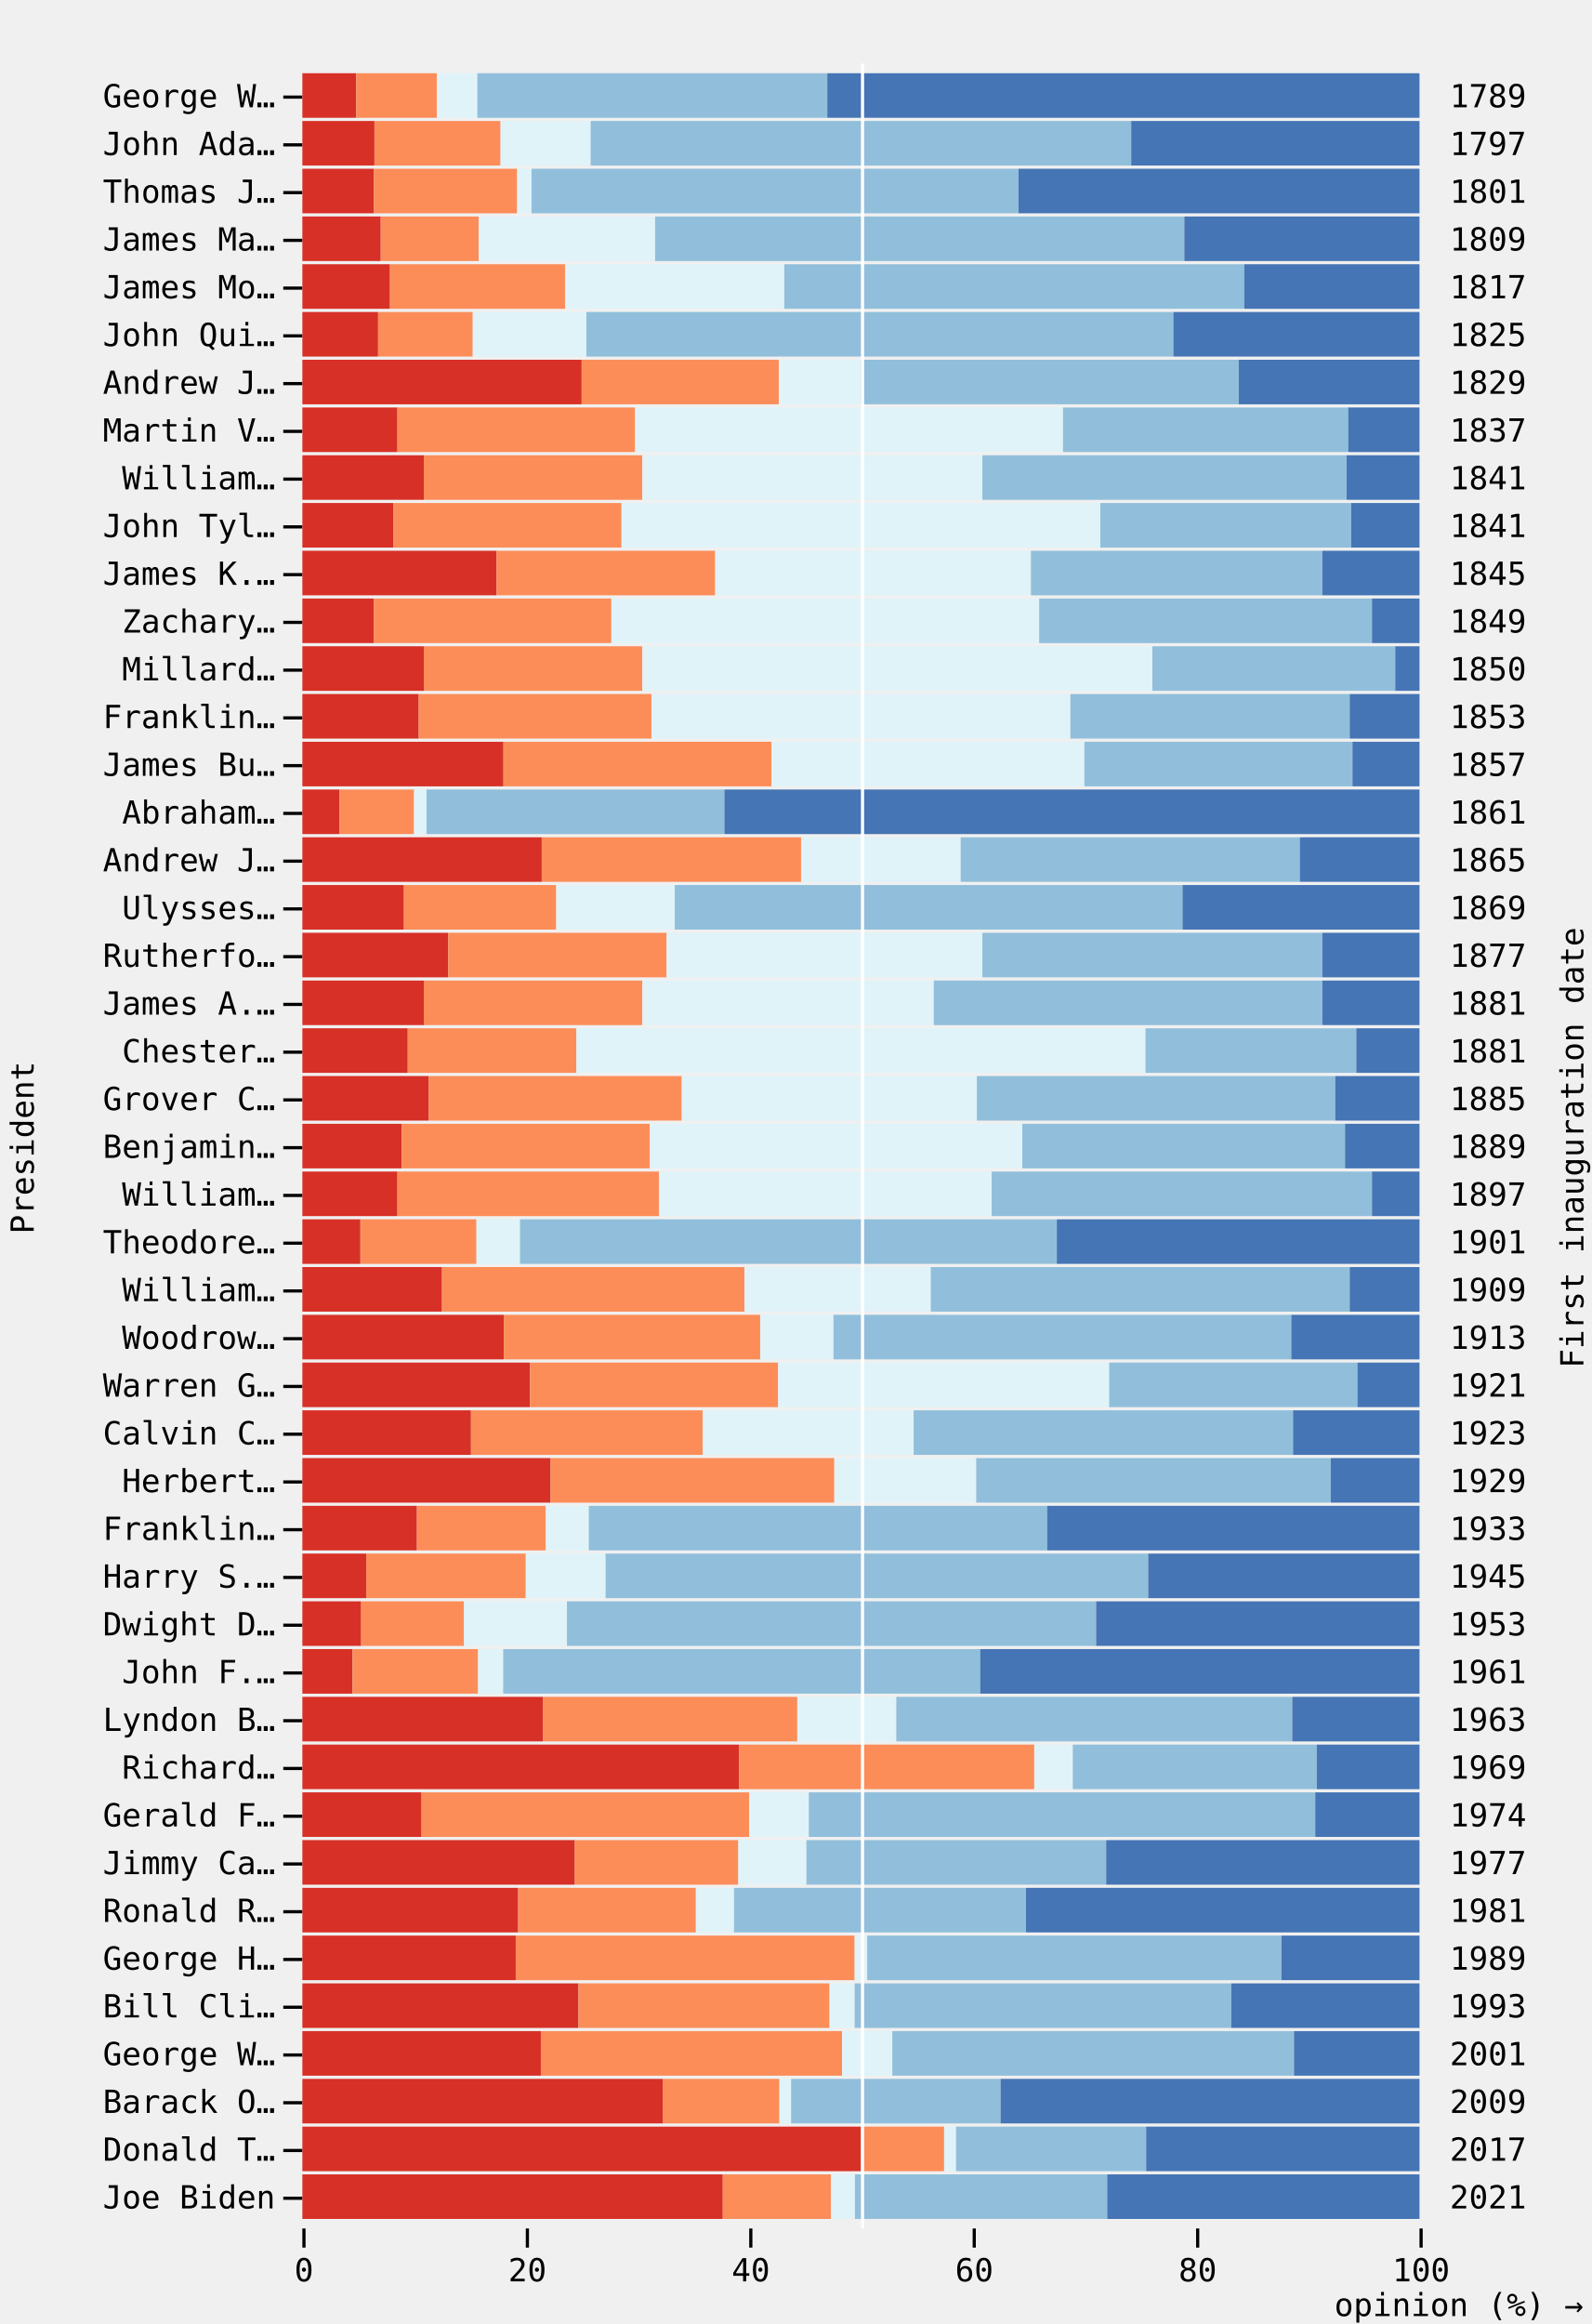
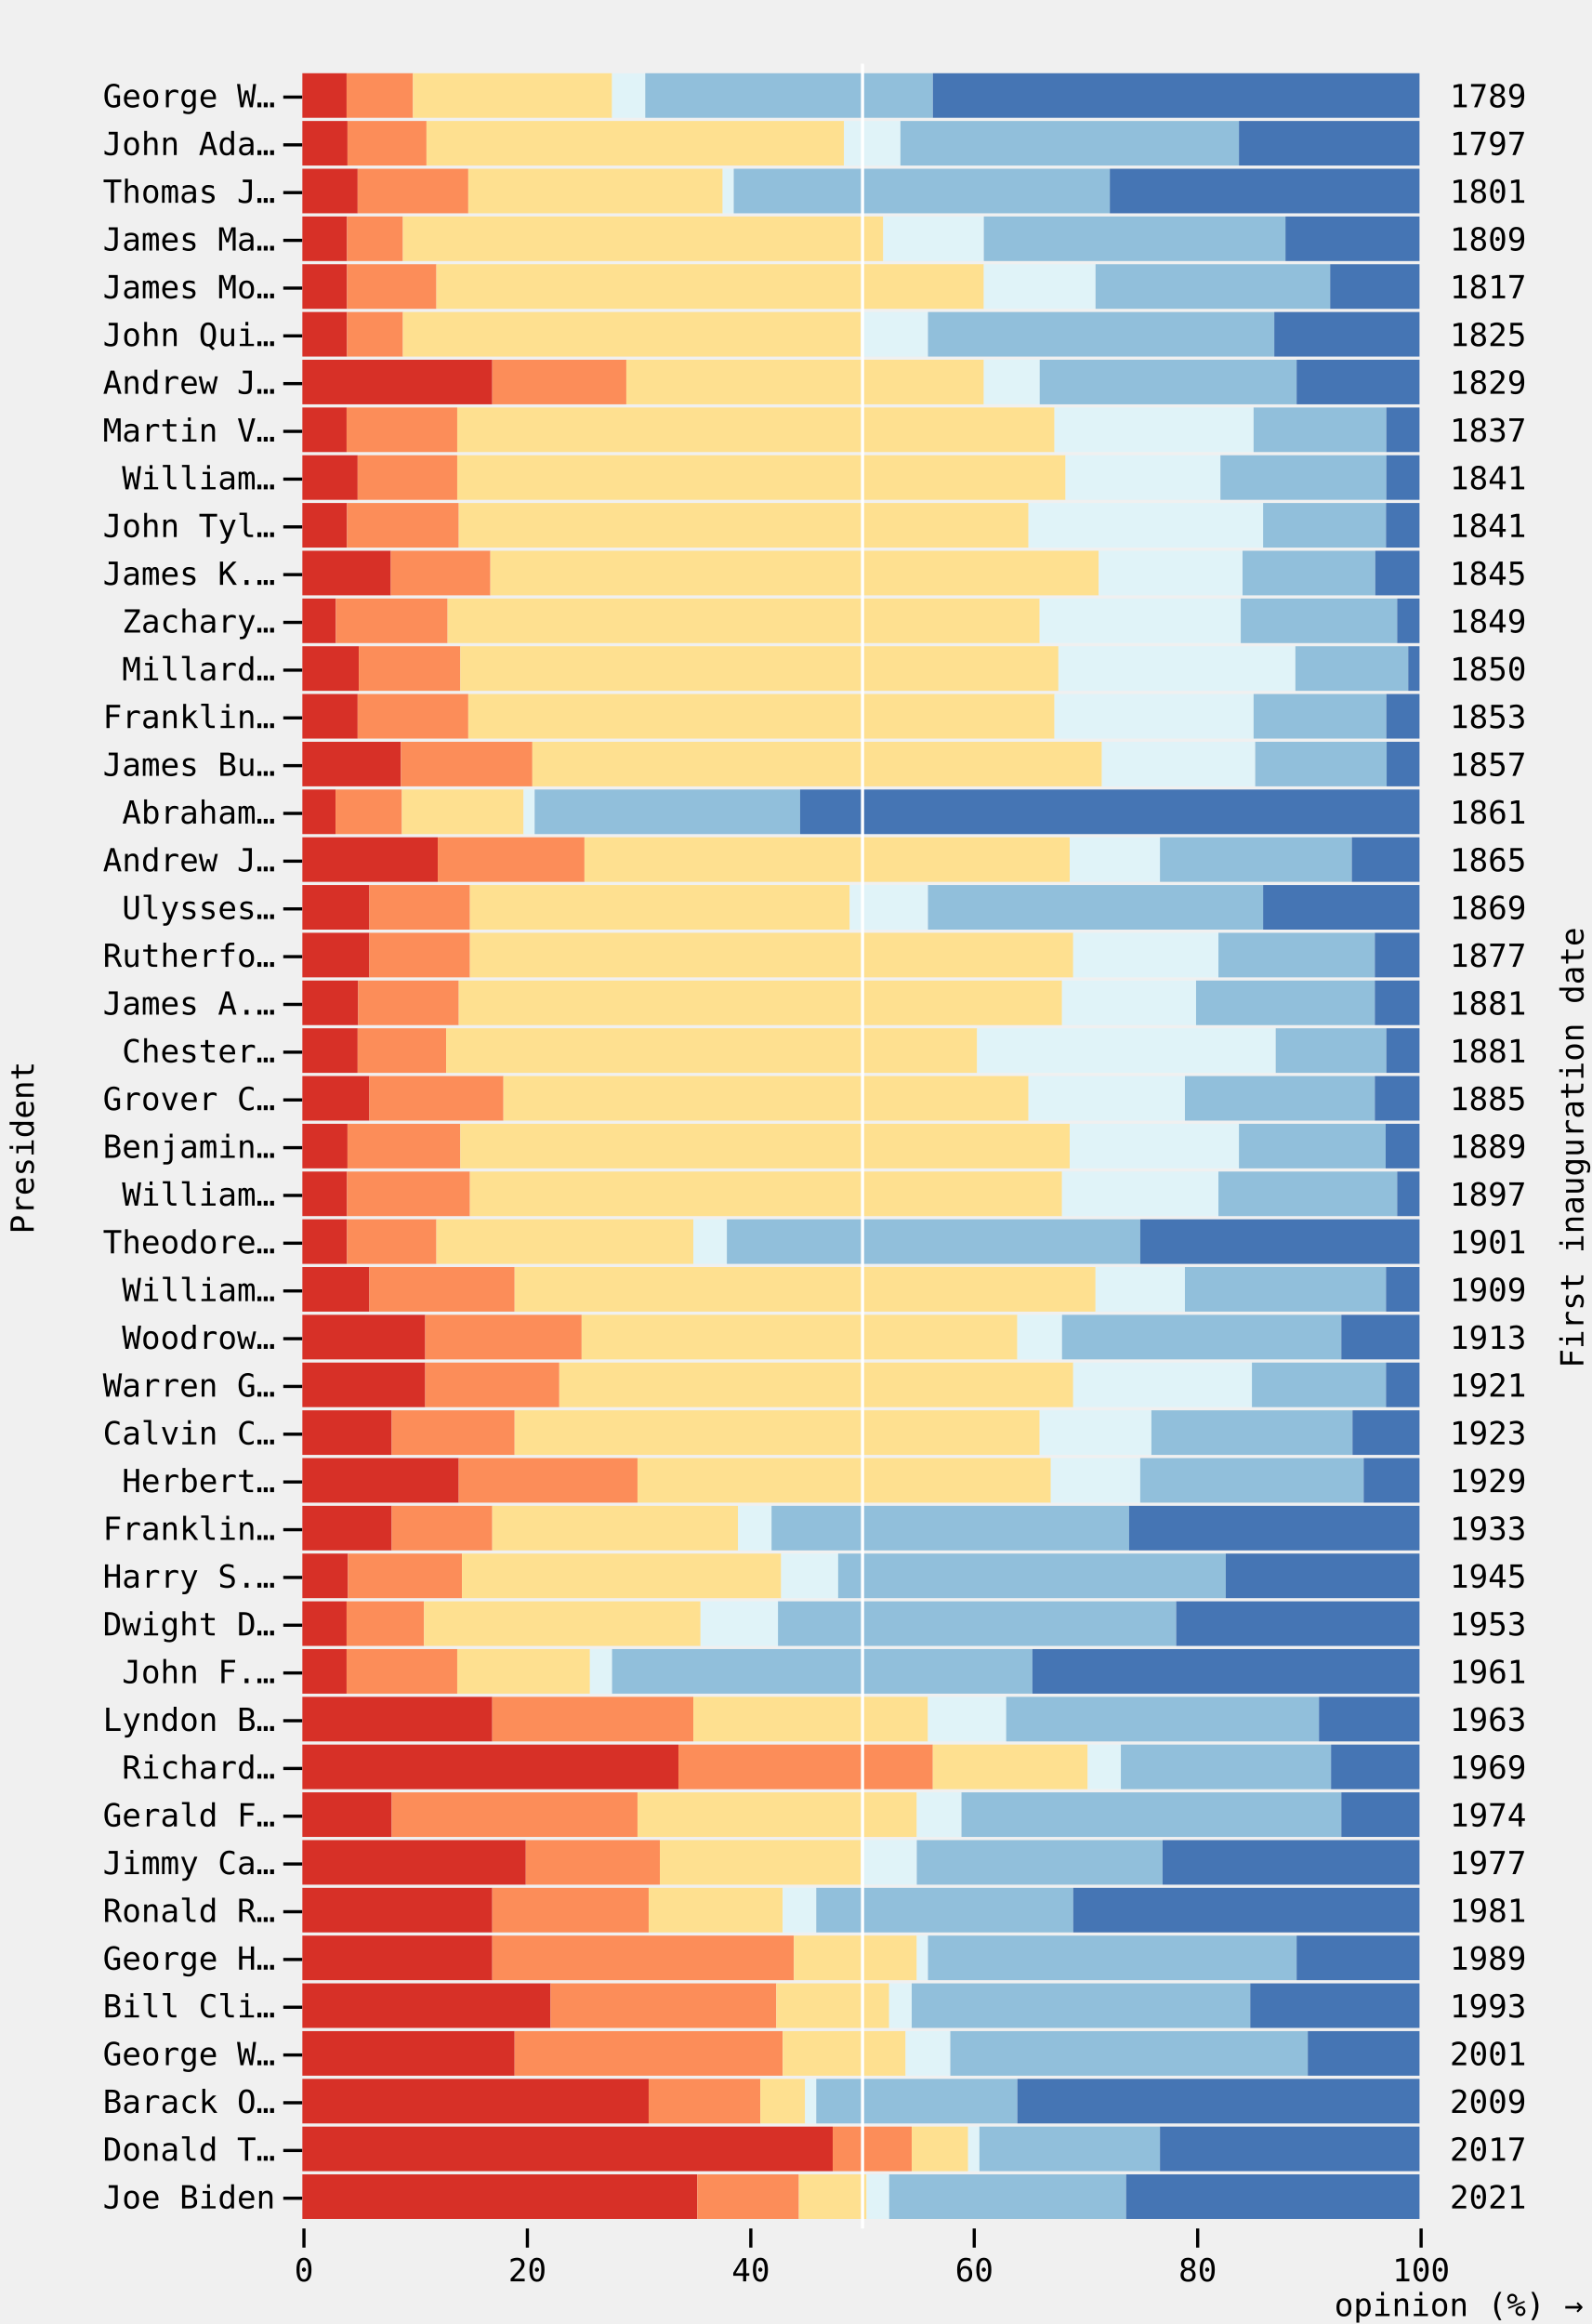
<svg xmlns="http://www.w3.org/2000/svg" class="plot" fill="currentColor" font-family="system-ui, sans-serif" font-size="10" text-anchor="middle" width="500" height="730" viewBox="0 0 500 730">
  <style>
    :where(.plot) {
      --plot-background: white;
      display: block;
      height: auto;
      height: intrinsic;
      max-width: 100%;
    }

    :where(.plot text),
    :where(.plot tspan) {
      white-space: pre;
    }
  </style>
  <g aria-label="x-axis tick" aria-hidden="true" fill="none" stroke="currentColor" transform="translate(0.5,0)">
    <path transform="translate(95,700)" d="M0,0L0,6" />
    <path transform="translate(165.2,700)" d="M0,0L0,6" />
    <path transform="translate(235.4,700)" d="M0,0L0,6" />
    <path transform="translate(305.6,700)" d="M0,0L0,6" />
    <path transform="translate(375.8,700)" d="M0,0L0,6" />
    <path transform="translate(446,700)" d="M0,0L0,6" />
  </g>
  <g aria-label="x-axis tick label" font-family="ui-monospace, monospace" font-variant="tabular-nums" transform="translate(0.5,9.5)">
    <text transform="translate(95,700)" y="0.71em">0</text>
    <text transform="translate(165.2,700)" y="0.71em">20</text>
    <text transform="translate(235.4,700)" y="0.71em">40</text>
    <text transform="translate(305.6,700)" y="0.71em">60</text>
    <text transform="translate(375.8,700)" y="0.71em">80</text>
    <text transform="translate(446,700)" y="0.71em">100</text>
  </g>
  <g aria-label="x-axis label" text-anchor="end" font-family="ui-monospace, monospace" transform="translate(51.5,27.5)">
    <text transform="translate(446,700)">opinion (%) →</text>
  </g>
  <g aria-label="y-axis tick" aria-hidden="true" fill="none" stroke="currentColor" transform="translate(0,7.5)">
    <path transform="translate(95,23)" d="M0,0L-6,0" />
    <path transform="translate(95,38)" d="M0,0L-6,0" />
    <path transform="translate(95,53)" d="M0,0L-6,0" />
    <path transform="translate(95,68)" d="M0,0L-6,0" />
    <path transform="translate(95,83)" d="M0,0L-6,0" />
    <path transform="translate(95,98)" d="M0,0L-6,0" />
    <path transform="translate(95,113)" d="M0,0L-6,0" />
    <path transform="translate(95,128)" d="M0,0L-6,0" />
    <path transform="translate(95,143)" d="M0,0L-6,0" />
    <path transform="translate(95,158)" d="M0,0L-6,0" />
    <path transform="translate(95,173)" d="M0,0L-6,0" />
    <path transform="translate(95,188)" d="M0,0L-6,0" />
    <path transform="translate(95,203)" d="M0,0L-6,0" />
    <path transform="translate(95,218)" d="M0,0L-6,0" />
    <path transform="translate(95,233)" d="M0,0L-6,0" />
    <path transform="translate(95,248)" d="M0,0L-6,0" />
    <path transform="translate(95,263)" d="M0,0L-6,0" />
    <path transform="translate(95,278)" d="M0,0L-6,0" />
    <path transform="translate(95,293)" d="M0,0L-6,0" />
    <path transform="translate(95,308)" d="M0,0L-6,0" />
    <path transform="translate(95,323)" d="M0,0L-6,0" />
    <path transform="translate(95,338)" d="M0,0L-6,0" />
    <path transform="translate(95,353)" d="M0,0L-6,0" />
    <path transform="translate(95,368)" d="M0,0L-6,0" />
    <path transform="translate(95,383)" d="M0,0L-6,0" />
    <path transform="translate(95,398)" d="M0,0L-6,0" />
    <path transform="translate(95,413)" d="M0,0L-6,0" />
    <path transform="translate(95,428)" d="M0,0L-6,0" />
    <path transform="translate(95,443)" d="M0,0L-6,0" />
    <path transform="translate(95,458)" d="M0,0L-6,0" />
    <path transform="translate(95,473)" d="M0,0L-6,0" />
    <path transform="translate(95,488)" d="M0,0L-6,0" />
    <path transform="translate(95,503)" d="M0,0L-6,0" />
    <path transform="translate(95,518)" d="M0,0L-6,0" />
    <path transform="translate(95,533)" d="M0,0L-6,0" />
    <path transform="translate(95,548)" d="M0,0L-6,0" />
    <path transform="translate(95,563)" d="M0,0L-6,0" />
    <path transform="translate(95,578)" d="M0,0L-6,0" />
    <path transform="translate(95,593)" d="M0,0L-6,0" />
    <path transform="translate(95,608)" d="M0,0L-6,0" />
    <path transform="translate(95,623)" d="M0,0L-6,0" />
    <path transform="translate(95,638)" d="M0,0L-6,0" />
    <path transform="translate(95,653)" d="M0,0L-6,0" />
    <path transform="translate(95,668)" d="M0,0L-6,0" />
    <path transform="translate(95,683)" d="M0,0L-6,0" />
  </g>
  <g aria-label="y-axis tick label" text-anchor="end" font-family="ui-monospace, monospace" transform="translate(-8.5,7.5)">
    <text transform="translate(95,23)" y="0.32em">George W…</text>
    <text transform="translate(95,38)" y="0.32em">John Ada…</text>
    <text transform="translate(95,53)" y="0.32em">Thomas J…</text>
    <text transform="translate(95,68)" y="0.32em">James Ma…</text>
    <text transform="translate(95,83)" y="0.32em">James Mo…</text>
    <text transform="translate(95,98)" y="0.32em">John Qui…</text>
    <text transform="translate(95,113)" y="0.32em">Andrew J…</text>
    <text transform="translate(95,128)" y="0.32em">Martin V…</text>
    <text transform="translate(95,143)" y="0.32em">William…</text>
    <text transform="translate(95,158)" y="0.32em">John Tyl…</text>
    <text transform="translate(95,173)" y="0.32em">James K.…</text>
    <text transform="translate(95,188)" y="0.32em">Zachary…</text>
    <text transform="translate(95,203)" y="0.32em">Millard…</text>
    <text transform="translate(95,218)" y="0.32em">Franklin…</text>
    <text transform="translate(95,233)" y="0.32em">James Bu…</text>
    <text transform="translate(95,248)" y="0.32em">Abraham…</text>
    <text transform="translate(95,263)" y="0.32em">Andrew J…</text>
    <text transform="translate(95,278)" y="0.32em">Ulysses…</text>
    <text transform="translate(95,293)" y="0.32em">Rutherfo…</text>
    <text transform="translate(95,308)" y="0.32em">James A.…</text>
    <text transform="translate(95,323)" y="0.32em">Chester…</text>
    <text transform="translate(95,338)" y="0.32em">Grover C…</text>
    <text transform="translate(95,353)" y="0.32em">Benjamin…</text>
    <text transform="translate(95,368)" y="0.32em">William…</text>
    <text transform="translate(95,383)" y="0.32em">Theodore…</text>
    <text transform="translate(95,398)" y="0.32em">William…</text>
    <text transform="translate(95,413)" y="0.32em">Woodrow…</text>
    <text transform="translate(95,428)" y="0.32em">Warren G…</text>
    <text transform="translate(95,443)" y="0.32em">Calvin C…</text>
    <text transform="translate(95,458)" y="0.32em">Herbert…</text>
    <text transform="translate(95,473)" y="0.32em">Franklin…</text>
    <text transform="translate(95,488)" y="0.32em">Harry S.…</text>
    <text transform="translate(95,503)" y="0.32em">Dwight D…</text>
    <text transform="translate(95,518)" y="0.32em">John F.…</text>
    <text transform="translate(95,533)" y="0.32em">Lyndon B…</text>
    <text transform="translate(95,548)" y="0.32em">Richard…</text>
    <text transform="translate(95,563)" y="0.32em">Gerald F…</text>
    <text transform="translate(95,578)" y="0.32em">Jimmy Ca…</text>
    <text transform="translate(95,593)" y="0.32em">Ronald R…</text>
    <text transform="translate(95,608)" y="0.32em">George H…</text>
    <text transform="translate(95,623)" y="0.32em">Bill Cli…</text>
    <text transform="translate(95,638)" y="0.32em">George W…</text>
    <text transform="translate(95,653)" y="0.32em">Barack O…</text>
    <text transform="translate(95,668)" y="0.32em">Donald T…</text>
    <text transform="translate(95,683)" y="0.32em">Joe Biden</text>
  </g>
  <g aria-label="y-axis label" font-family="ui-monospace, monospace" transform="translate(-91.5,0.5)">
    <text transform="translate(95,360) rotate(-90)" y="0.71em">President</text>
  </g>
  <g aria-label="y-axis tick label" text-anchor="start" font-family="ui-monospace, monospace" transform="translate(9.5,7.5)">
    <text transform="translate(446,23)" y="0.32em">1789</text>
    <text transform="translate(446,38)" y="0.32em">1797</text>
    <text transform="translate(446,53)" y="0.32em">1801</text>
    <text transform="translate(446,68)" y="0.32em">1809</text>
    <text transform="translate(446,83)" y="0.32em">1817</text>
    <text transform="translate(446,98)" y="0.32em">1825</text>
    <text transform="translate(446,113)" y="0.32em">1829</text>
    <text transform="translate(446,128)" y="0.32em">1837</text>
    <text transform="translate(446,143)" y="0.32em">1841</text>
    <text transform="translate(446,158)" y="0.32em">1841</text>
    <text transform="translate(446,173)" y="0.32em">1845</text>
    <text transform="translate(446,188)" y="0.32em">1849</text>
    <text transform="translate(446,203)" y="0.32em">1850</text>
    <text transform="translate(446,218)" y="0.32em">1853</text>
    <text transform="translate(446,233)" y="0.32em">1857</text>
    <text transform="translate(446,248)" y="0.32em">1861</text>
    <text transform="translate(446,263)" y="0.32em">1865</text>
    <text transform="translate(446,278)" y="0.32em">1869</text>
    <text transform="translate(446,293)" y="0.32em">1877</text>
    <text transform="translate(446,308)" y="0.32em">1881</text>
    <text transform="translate(446,323)" y="0.32em">1881</text>
    <text transform="translate(446,338)" y="0.32em">1885</text>
    <text transform="translate(446,353)" y="0.32em">1889</text>
    <text transform="translate(446,368)" y="0.32em">1897</text>
    <text transform="translate(446,383)" y="0.32em">1901</text>
    <text transform="translate(446,398)" y="0.32em">1909</text>
    <text transform="translate(446,413)" y="0.32em">1913</text>
    <text transform="translate(446,428)" y="0.32em">1921</text>
    <text transform="translate(446,443)" y="0.32em">1923</text>
    <text transform="translate(446,458)" y="0.32em">1929</text>
    <text transform="translate(446,473)" y="0.32em">1933</text>
    <text transform="translate(446,488)" y="0.32em">1945</text>
    <text transform="translate(446,503)" y="0.32em">1953</text>
    <text transform="translate(446,518)" y="0.32em">1961</text>
    <text transform="translate(446,533)" y="0.32em">1963</text>
    <text transform="translate(446,548)" y="0.32em">1969</text>
    <text transform="translate(446,563)" y="0.32em">1974</text>
    <text transform="translate(446,578)" y="0.32em">1977</text>
    <text transform="translate(446,593)" y="0.32em">1981</text>
    <text transform="translate(446,608)" y="0.32em">1989</text>
    <text transform="translate(446,623)" y="0.32em">1993</text>
    <text transform="translate(446,638)" y="0.32em">2001</text>
    <text transform="translate(446,653)" y="0.32em">2009</text>
    <text transform="translate(446,668)" y="0.32em">2017</text>
    <text transform="translate(446,683)" y="0.32em">2021</text>
  </g>
  <g aria-label="y-axis label" font-family="ui-monospace, monospace" transform="translate(51.5,0.5)">
    <text transform="translate(446,360) rotate(-90)">First inauguration date</text>
  </g>
  <g aria-label="bar">
-     <rect fill="#d73027" x="95" y="23" width="16.916" height="14" />
-     <rect fill="#fc8d59" x="111.916" y="23" width="25.373" height="14" />
-     <rect fill="#e0f3f8" x="137.289" y="23" width="12.687" height="14" />
-     <rect fill="#91bfdb" x="149.976" y="23" width="109.952" height="14" />
-     <rect fill="#4575b4" x="259.928" y="23" width="186.072" height="14" />
-     <rect fill="#d73027" x="95" y="38" width="22.645" height="14" />
-     <rect fill="#fc8d59" x="117.645" y="38" width="39.629" height="14" />
-     <rect fill="#e0f3f8" x="157.274" y="38" width="28.306" height="14" />
-     <rect fill="#91bfdb" x="185.581" y="38" width="169.839" height="14" />
-     <rect fill="#4575b4" x="355.419" y="38" width="90.581" height="14" />
-     <rect fill="#d73027" x="95" y="53" width="22.5" height="14" />
-     <rect fill="#fc8d59" x="117.5" y="53" width="45" height="14" />
-     <rect fill="#e0f3f8" x="162.5" y="53" width="4.5" height="14" />
-     <rect fill="#91bfdb" x="167" y="53" width="153" height="14" />
-     <rect fill="#4575b4" x="320" y="53" width="126" height="14" />
-     <rect fill="#d73027" x="95" y="68" width="24.632" height="14" />
-     <rect fill="#fc8d59" x="119.632" y="68" width="30.789" height="14" />
-     <rect fill="#e0f3f8" x="150.421" y="68" width="55.421" height="14" />
-     <rect fill="#91bfdb" x="205.842" y="68" width="166.263" height="14" />
-     <rect fill="#4575b4" x="372.105" y="68" width="73.895" height="14" />
-     <rect fill="#d73027" x="95" y="83" width="27.529" height="14" />
-     <rect fill="#fc8d59" x="122.529" y="83" width="55.059" height="14" />
-     <rect fill="#e0f3f8" x="177.588" y="83" width="68.824" height="14" />
-     <rect fill="#91bfdb" x="246.412" y="83" width="144.529" height="14" />
-     <rect fill="#4575b4" x="390.941" y="83" width="55.059" height="14" />
-     <rect fill="#d73027" x="95" y="98" width="23.797" height="14" />
-     <rect fill="#fc8d59" x="118.797" y="98" width="29.746" height="14" />
-     <rect fill="#e0f3f8" x="148.542" y="98" width="35.695" height="14" />
-     <rect fill="#91bfdb" x="184.237" y="98" width="184.424" height="14" />
-     <rect fill="#4575b4" x="368.661" y="98" width="77.339" height="14" />
-     <rect fill="#d73027" x="95" y="113" width="87.75" height="14" />
-     <rect fill="#fc8d59" x="182.75" y="113" width="61.941" height="14" />
-     <rect fill="#e0f3f8" x="244.691" y="113" width="25.809" height="14" />
-     <rect fill="#91bfdb" x="270.5" y="113" width="118.721" height="14" />
-     <rect fill="#4575b4" x="389.221" y="113" width="56.779" height="14" />
-     <rect fill="#d73027" x="95" y="128" width="29.872" height="14" />
-     <rect fill="#fc8d59" x="124.872" y="128" width="74.681" height="14" />
-     <rect fill="#e0f3f8" x="199.553" y="128" width="134.426" height="14" />
-     <rect fill="#91bfdb" x="333.979" y="128" width="89.617" height="14" />
-     <rect fill="#4575b4" x="423.596" y="128" width="22.404" height="14" />
-     <rect fill="#d73027" x="95" y="143" width="38.152" height="14" />
-     <rect fill="#fc8d59" x="133.152" y="143" width="68.674" height="14" />
-     <rect fill="#e0f3f8" x="201.826" y="143" width="106.826" height="14" />
-     <rect fill="#91bfdb" x="308.652" y="143" width="114.457" height="14" />
-     <rect fill="#4575b4" x="423.109" y="143" width="22.891" height="14" />
-     <rect fill="#d73027" x="95" y="158" width="28.653" height="14" />
-     <rect fill="#fc8d59" x="123.653" y="158" width="71.633" height="14" />
-     <rect fill="#e0f3f8" x="195.286" y="158" width="150.429" height="14" />
-     <rect fill="#91bfdb" x="345.714" y="158" width="78.796" height="14" />
-     <rect fill="#4575b4" x="424.51" y="158" width="21.49" height="14" />
-     <rect fill="#d73027" x="95" y="173" width="61.043" height="14" />
-     <rect fill="#fc8d59" x="156.043" y="173" width="68.674" height="14" />
-     <rect fill="#e0f3f8" x="224.717" y="173" width="99.196" height="14" />
-     <rect fill="#91bfdb" x="323.913" y="173" width="91.565" height="14" />
-     <rect fill="#4575b4" x="415.478" y="173" width="30.522" height="14" />
-     <rect fill="#d73027" x="95" y="188" width="22.404" height="14" />
-     <rect fill="#fc8d59" x="117.404" y="188" width="74.681" height="14" />
-     <rect fill="#e0f3f8" x="192.085" y="188" width="134.426" height="14" />
-     <rect fill="#91bfdb" x="326.511" y="188" width="104.553" height="14" />
-     <rect fill="#4575b4" x="431.064" y="188" width="14.936" height="14" />
-     <rect fill="#d73027" x="95" y="203" width="38.152" height="14" />
-     <rect fill="#fc8d59" x="133.152" y="203" width="68.674" height="14" />
-     <rect fill="#e0f3f8" x="201.826" y="203" width="160.239" height="14" />
-     <rect fill="#91bfdb" x="362.065" y="203" width="76.304" height="14" />
-     <rect fill="#4575b4" x="438.37" y="203" width="7.63" height="14" />
-     <rect fill="#d73027" x="95" y="218" width="36.563" height="14" />
-     <rect fill="#fc8d59" x="131.563" y="218" width="73.125" height="14" />
-     <rect fill="#e0f3f8" x="204.688" y="218" width="131.625" height="14" />
-     <rect fill="#91bfdb" x="336.313" y="218" width="87.75" height="14" />
-     <rect fill="#4575b4" x="424.063" y="218" width="21.938" height="14" />
-     <rect fill="#d73027" x="95" y="233" width="63.18" height="14" />
-     <rect fill="#fc8d59" x="158.18" y="233" width="84.24" height="14" />
-     <rect fill="#e0f3f8" x="242.42" y="233" width="98.28" height="14" />
-     <rect fill="#91bfdb" x="340.7" y="233" width="84.24" height="14" />
-     <rect fill="#4575b4" x="424.94" y="233" width="21.06" height="14" />
-     <rect fill="#d73027" x="95" y="248" width="11.7" height="14" />
-     <rect fill="#fc8d59" x="106.7" y="248" width="23.4" height="14" />
-     <rect fill="#e0f3f8" x="130.1" y="248" width="3.9" height="14" />
-     <rect fill="#91bfdb" x="134" y="248" width="93.6" height="14" />
-     <rect fill="#4575b4" x="227.6" y="248" width="218.4" height="14" />
-     <rect fill="#d73027" x="95" y="263" width="75.214" height="14" />
-     <rect fill="#fc8d59" x="170.214" y="263" width="81.482" height="14" />
-     <rect fill="#e0f3f8" x="251.696" y="263" width="50.143" height="14" />
-     <rect fill="#91bfdb" x="301.839" y="263" width="106.554" height="14" />
-     <rect fill="#4575b4" x="408.393" y="263" width="37.607" height="14" />
-     <rect fill="#d73027" x="95" y="278" width="31.909" height="14" />
-     <rect fill="#fc8d59" x="126.909" y="278" width="47.864" height="14" />
-     <rect fill="#e0f3f8" x="174.773" y="278" width="37.227" height="14" />
-     <rect fill="#91bfdb" x="212" y="278" width="159.545" height="14" />
-     <rect fill="#4575b4" x="371.545" y="278" width="74.455" height="14" />
-     <rect fill="#d73027" x="95" y="293" width="45.783" height="14" />
-     <rect fill="#fc8d59" x="140.783" y="293" width="68.674" height="14" />
-     <rect fill="#e0f3f8" x="209.457" y="293" width="99.196" height="14" />
-     <rect fill="#91bfdb" x="308.652" y="293" width="106.826" height="14" />
-     <rect fill="#4575b4" x="415.478" y="293" width="30.522" height="14" />
-     <rect fill="#d73027" x="95" y="308" width="38.152" height="14" />
-     <rect fill="#fc8d59" x="133.152" y="308" width="68.674" height="14" />
-     <rect fill="#e0f3f8" x="201.826" y="308" width="91.565" height="14" />
-     <rect fill="#91bfdb" x="293.391" y="308" width="122.087" height="14" />
-     <rect fill="#4575b4" x="415.478" y="308" width="30.522" height="14" />
-     <rect fill="#d73027" x="95" y="323" width="33.113" height="14" />
-     <rect fill="#fc8d59" x="128.113" y="323" width="52.981" height="14" />
-     <rect fill="#e0f3f8" x="181.094" y="323" width="178.811" height="14" />
-     <rect fill="#91bfdb" x="359.906" y="323" width="66.226" height="14" />
-     <rect fill="#4575b4" x="426.132" y="323" width="19.868" height="14" />
-     <rect fill="#d73027" x="95" y="338" width="39.736" height="14" />
-     <rect fill="#fc8d59" x="134.736" y="338" width="79.472" height="14" />
-     <rect fill="#e0f3f8" x="214.208" y="338" width="92.717" height="14" />
-     <rect fill="#91bfdb" x="306.925" y="338" width="112.585" height="14" />
-     <rect fill="#4575b4" x="419.509" y="338" width="26.491" height="14" />
-     <rect fill="#d73027" x="95" y="353" width="31.2" height="14" />
-     <rect fill="#fc8d59" x="126.2" y="353" width="78" height="14" />
-     <rect fill="#e0f3f8" x="204.2" y="353" width="117" height="14" />
-     <rect fill="#91bfdb" x="321.2" y="353" width="101.4" height="14" />
-     <rect fill="#4575b4" x="422.6" y="353" width="23.4" height="14" />
-     <rect fill="#d73027" x="95" y="368" width="29.872" height="14" />
-     <rect fill="#fc8d59" x="124.872" y="368" width="82.149" height="14" />
-     <rect fill="#e0f3f8" x="207.021" y="368" width="104.553" height="14" />
-     <rect fill="#91bfdb" x="311.574" y="368" width="119.489" height="14" />
-     <rect fill="#4575b4" x="431.064" y="368" width="14.936" height="14" />
-     <rect fill="#d73027" x="95" y="383" width="18.234" height="14" />
-     <rect fill="#fc8d59" x="113.234" y="383" width="36.468" height="14" />
-     <rect fill="#e0f3f8" x="149.701" y="383" width="13.675" height="14" />
-     <rect fill="#91bfdb" x="163.377" y="383" width="168.662" height="14" />
-     <rect fill="#4575b4" x="332.039" y="383" width="113.961" height="14" />
-     <rect fill="#d73027" x="95" y="398" width="43.875" height="14" />
-     <rect fill="#fc8d59" x="138.875" y="398" width="95.062" height="14" />
-     <rect fill="#e0f3f8" x="233.937" y="398" width="58.5" height="14" />
-     <rect fill="#91bfdb" x="292.438" y="398" width="131.625" height="14" />
-     <rect fill="#4575b4" x="424.063" y="398" width="21.938" height="14" />
-     <rect fill="#d73027" x="95" y="413" width="63.295" height="14" />
-     <rect fill="#fc8d59" x="158.295" y="413" width="80.557" height="14" />
-     <rect fill="#e0f3f8" x="238.852" y="413" width="23.016" height="14" />
-     <rect fill="#91bfdb" x="261.869" y="413" width="143.852" height="14" />
-     <rect fill="#4575b4" x="405.721" y="413" width="40.279" height="14" />
-     <rect fill="#d73027" x="95" y="428" width="71.5" height="14" />
-     <rect fill="#fc8d59" x="166.5" y="428" width="78" height="14" />
-     <rect fill="#e0f3f8" x="244.5" y="428" width="104" height="14" />
-     <rect fill="#91bfdb" x="348.5" y="428" width="78" height="14" />
-     <rect fill="#4575b4" x="426.5" y="428" width="19.5" height="14" />
-     <rect fill="#d73027" x="95" y="443" width="52.981" height="14" />
-     <rect fill="#fc8d59" x="147.981" y="443" width="72.849" height="14" />
-     <rect fill="#e0f3f8" x="220.83" y="443" width="66.226" height="14" />
-     <rect fill="#91bfdb" x="287.057" y="443" width="119.208" height="14" />
-     <rect fill="#4575b4" x="406.264" y="443" width="39.736" height="14" />
-     <rect fill="#d73027" x="95" y="458" width="78" height="14" />
-     <rect fill="#fc8d59" x="173" y="458" width="89.143" height="14" />
-     <rect fill="#e0f3f8" x="262.143" y="458" width="44.571" height="14" />
-     <rect fill="#91bfdb" x="306.714" y="458" width="111.429" height="14" />
-     <rect fill="#4575b4" x="418.143" y="458" width="27.857" height="14" />
-     <rect fill="#d73027" x="95" y="473" width="36" height="14" />
-     <rect fill="#fc8d59" x="131" y="473" width="40.5" height="14" />
-     <rect fill="#e0f3f8" x="171.5" y="473" width="13.5" height="14" />
-     <rect fill="#91bfdb" x="185" y="473" width="144" height="14" />
-     <rect fill="#4575b4" x="329" y="473" width="117" height="14" />
-     <rect fill="#d73027" x="95" y="488" width="20.057" height="14" />
-     <rect fill="#fc8d59" x="115.057" y="488" width="50.143" height="14" />
-     <rect fill="#e0f3f8" x="165.2" y="488" width="25.071" height="14" />
-     <rect fill="#91bfdb" x="190.271" y="488" width="170.486" height="14" />
-     <rect fill="#4575b4" x="360.757" y="488" width="85.243" height="14" />
-     <rect fill="#d73027" x="95" y="503" width="18.474" height="14" />
-     <rect fill="#fc8d59" x="113.474" y="503" width="32.329" height="14" />
-     <rect fill="#e0f3f8" x="145.803" y="503" width="32.329" height="14" />
-     <rect fill="#91bfdb" x="178.132" y="503" width="166.263" height="14" />
-     <rect fill="#4575b4" x="344.395" y="503" width="101.605" height="14" />
-     <rect fill="#d73027" x="95" y="518" width="15.775" height="14" />
-     <rect fill="#fc8d59" x="110.775" y="518" width="39.438" height="14" />
-     <rect fill="#e0f3f8" x="150.213" y="518" width="7.888" height="14" />
-     <rect fill="#91bfdb" x="158.101" y="518" width="149.865" height="14" />
-     <rect fill="#4575b4" x="307.966" y="518" width="138.034" height="14" />
-     <rect fill="#d73027" x="95" y="533" width="75.532" height="14" />
-     <rect fill="#fc8d59" x="170.532" y="533" width="79.975" height="14" />
-     <rect fill="#e0f3f8" x="250.506" y="533" width="31.101" height="14" />
-     <rect fill="#91bfdb" x="281.608" y="533" width="124.405" height="14" />
-     <rect fill="#4575b4" x="406.013" y="533" width="39.987" height="14" />
-     <rect fill="#d73027" x="95" y="548" width="137.172" height="14" />
-     <rect fill="#fc8d59" x="232.172" y="548" width="92.793" height="14" />
-     <rect fill="#e0f3f8" x="324.966" y="548" width="12.103" height="14" />
-     <rect fill="#91bfdb" x="337.069" y="548" width="76.655" height="14" />
-     <rect fill="#4575b4" x="413.724" y="548" width="32.276" height="14" />
-     <rect fill="#d73027" x="95" y="563" width="37.44" height="14" />
-     <rect fill="#fc8d59" x="132.44" y="563" width="102.96" height="14" />
-     <rect fill="#e0f3f8" x="235.4" y="563" width="18.72" height="14" />
-     <rect fill="#91bfdb" x="254.12" y="563" width="159.12" height="14" />
-     <rect fill="#4575b4" x="413.24" y="563" width="32.76" height="14" />
-     <rect fill="#d73027" x="95" y="578" width="85.61" height="14" />
-     <rect fill="#fc8d59" x="180.61" y="578" width="51.366" height="14" />
-     <rect fill="#e0f3f8" x="231.976" y="578" width="21.402" height="14" />
-     <rect fill="#91bfdb" x="253.378" y="578" width="94.171" height="14" />
-     <rect fill="#4575b4" x="347.549" y="578" width="98.451" height="14" />
-     <rect fill="#d73027" x="95" y="593" width="67.807" height="14" />
-     <rect fill="#fc8d59" x="162.807" y="593" width="55.841" height="14" />
-     <rect fill="#e0f3f8" x="218.648" y="593" width="11.966" height="14" />
-     <rect fill="#91bfdb" x="230.614" y="593" width="91.739" height="14" />
-     <rect fill="#4575b4" x="322.352" y="593" width="123.648" height="14" />
-     <rect fill="#d73027" x="95" y="608" width="67.045" height="14" />
-     <rect fill="#fc8d59" x="162.045" y="608" width="106.483" height="14" />
-     <rect fill="#e0f3f8" x="268.528" y="608" width="3.944" height="14" />
-     <rect fill="#91bfdb" x="272.472" y="608" width="130.146" height="14" />
-     <rect fill="#4575b4" x="402.618" y="608" width="43.382" height="14" />
-     <rect fill="#d73027" x="95" y="623" width="86.764" height="14" />
-     <rect fill="#fc8d59" x="181.764" y="623" width="78.876" height="14" />
-     <rect fill="#e0f3f8" x="260.64" y="623" width="7.888" height="14" />
-     <rect fill="#91bfdb" x="268.528" y="623" width="118.315" height="14" />
-     <rect fill="#4575b4" x="386.843" y="623" width="59.157" height="14" />
-     <rect fill="#d73027" x="95" y="638" width="74.933" height="14" />
-     <rect fill="#fc8d59" x="169.933" y="638" width="94.652" height="14" />
-     <rect fill="#e0f3f8" x="264.584" y="638" width="15.775" height="14" />
-     <rect fill="#91bfdb" x="280.36" y="638" width="126.202" height="14" />
-     <rect fill="#4575b4" x="406.562" y="638" width="39.438" height="14" />
-     <rect fill="#d73027" x="95" y="653" width="113.344" height="14" />
-     <rect fill="#fc8d59" x="208.344" y="653" width="36.562" height="14" />
-     <rect fill="#e0f3f8" x="244.906" y="653" width="3.656" height="14" />
-     <rect fill="#91bfdb" x="248.563" y="653" width="65.813" height="14" />
-     <rect fill="#4575b4" x="314.375" y="653" width="131.625" height="14" />
-     <rect fill="#d73027" x="95" y="668" width="175.5" height="14" />
-     <rect fill="#fc8d59" x="270.5" y="668" width="26.138" height="14" />
-     <rect fill="#e0f3f8" x="296.638" y="668" width="3.734" height="14" />
-     <rect fill="#91bfdb" x="300.372" y="668" width="59.745" height="14" />
-     <rect fill="#4575b4" x="360.117" y="668" width="85.883" height="14" />
-     <rect fill="#d73027" x="95" y="683" width="132.097" height="14" />
-     <rect fill="#fc8d59" x="227.097" y="683" width="33.968" height="14" />
-     <rect fill="#e0f3f8" x="261.065" y="683" width="7.548" height="14" />
-     <rect fill="#91bfdb" x="268.613" y="683" width="79.258" height="14" />
-     <rect fill="#4575b4" x="347.871" y="683" width="98.129" height="14" />
+     <rect fill="#d73027" x="95" y="23" width="13.901" height="14" />
+     <rect fill="#fc8d59" x="108.901" y="23" width="20.851" height="14" />
+     <rect fill="#fee090" x="129.752" y="23" width="62.554" height="14" />
+     <rect fill="#e0f3f8" x="192.307" y="23" width="10.426" height="14" />
+     <rect fill="#91bfdb" x="202.733" y="23" width="90.356" height="14" />
+     <rect fill="#4575b4" x="293.089" y="23" width="152.911" height="14" />
+     <rect fill="#d73027" x="95" y="38" width="14.182" height="14" />
+     <rect fill="#fc8d59" x="109.182" y="38" width="24.818" height="14" />
+     <rect fill="#fee090" x="134" y="38" width="131.182" height="14" />
+     <rect fill="#e0f3f8" x="265.182" y="38" width="17.727" height="14" />
+     <rect fill="#91bfdb" x="282.909" y="38" width="106.364" height="14" />
+     <rect fill="#4575b4" x="389.273" y="38" width="56.727" height="14" />
+     <rect fill="#d73027" x="95" y="53" width="17.376" height="14" />
+     <rect fill="#fc8d59" x="112.376" y="53" width="34.752" height="14" />
+     <rect fill="#fee090" x="147.129" y="53" width="79.931" height="14" />
+     <rect fill="#e0f3f8" x="227.059" y="53" width="3.475" height="14" />
+     <rect fill="#91bfdb" x="230.535" y="53" width="118.158" height="14" />
+     <rect fill="#4575b4" x="348.693" y="53" width="97.307" height="14" />
+     <rect fill="#d73027" x="95" y="68" width="14.04" height="14" />
+     <rect fill="#fc8d59" x="109.04" y="68" width="17.55" height="14" />
+     <rect fill="#fee090" x="126.59" y="68" width="150.93" height="14" />
+     <rect fill="#e0f3f8" x="277.52" y="68" width="31.59" height="14" />
+     <rect fill="#91bfdb" x="309.11" y="68" width="94.77" height="14" />
+     <rect fill="#4575b4" x="403.88" y="68" width="42.12" height="14" />
+     <rect fill="#d73027" x="95" y="83" width="14.04" height="14" />
+     <rect fill="#fc8d59" x="109.04" y="83" width="28.08" height="14" />
+     <rect fill="#fee090" x="137.12" y="83" width="171.99" height="14" />
+     <rect fill="#e0f3f8" x="309.11" y="83" width="35.1" height="14" />
+     <rect fill="#91bfdb" x="344.21" y="83" width="73.71" height="14" />
+     <rect fill="#4575b4" x="417.92" y="83" width="28.08" height="14" />
+     <rect fill="#d73027" x="95" y="98" width="14.04" height="14" />
+     <rect fill="#fc8d59" x="109.04" y="98" width="17.55" height="14" />
+     <rect fill="#fee090" x="126.59" y="98" width="143.91" height="14" />
+     <rect fill="#e0f3f8" x="270.5" y="98" width="21.06" height="14" />
+     <rect fill="#91bfdb" x="291.56" y="98" width="108.81" height="14" />
+     <rect fill="#4575b4" x="400.37" y="98" width="45.63" height="14" />
+     <rect fill="#d73027" x="95" y="113" width="59.67" height="14" />
+     <rect fill="#fc8d59" x="154.67" y="113" width="42.12" height="14" />
+     <rect fill="#fee090" x="196.79" y="113" width="112.32" height="14" />
+     <rect fill="#e0f3f8" x="309.11" y="113" width="17.55" height="14" />
+     <rect fill="#91bfdb" x="326.66" y="113" width="80.73" height="14" />
+     <rect fill="#4575b4" x="407.39" y="113" width="38.61" height="14" />
+     <rect fill="#d73027" x="95" y="128" width="13.901" height="14" />
+     <rect fill="#fc8d59" x="108.901" y="128" width="34.752" height="14" />
+     <rect fill="#fee090" x="143.653" y="128" width="187.663" height="14" />
+     <rect fill="#e0f3f8" x="331.317" y="128" width="62.554" height="14" />
+     <rect fill="#91bfdb" x="393.871" y="128" width="41.703" height="14" />
+     <rect fill="#4575b4" x="435.574" y="128" width="10.426" height="14" />
+     <rect fill="#d73027" x="95" y="143" width="17.376" height="14" />
+     <rect fill="#fc8d59" x="112.376" y="143" width="31.277" height="14" />
+     <rect fill="#fee090" x="143.653" y="143" width="191.139" height="14" />
+     <rect fill="#e0f3f8" x="334.792" y="143" width="48.653" height="14" />
+     <rect fill="#91bfdb" x="383.446" y="143" width="52.129" height="14" />
+     <rect fill="#4575b4" x="435.574" y="143" width="10.426" height="14" />
+     <rect fill="#d73027" x="95" y="158" width="14.04" height="14" />
+     <rect fill="#fc8d59" x="109.04" y="158" width="35.1" height="14" />
+     <rect fill="#fee090" x="144.14" y="158" width="179.01" height="14" />
+     <rect fill="#e0f3f8" x="323.15" y="158" width="73.71" height="14" />
+     <rect fill="#91bfdb" x="396.86" y="158" width="38.61" height="14" />
+     <rect fill="#4575b4" x="435.47" y="158" width="10.53" height="14" />
+     <rect fill="#d73027" x="95" y="173" width="27.802" height="14" />
+     <rect fill="#fc8d59" x="122.802" y="173" width="31.277" height="14" />
+     <rect fill="#fee090" x="154.079" y="173" width="191.139" height="14" />
+     <rect fill="#e0f3f8" x="345.218" y="173" width="45.178" height="14" />
+     <rect fill="#91bfdb" x="390.396" y="173" width="41.703" height="14" />
+     <rect fill="#4575b4" x="432.099" y="173" width="13.901" height="14" />
+     <rect fill="#d73027" x="95" y="188" width="10.53" height="14" />
+     <rect fill="#fc8d59" x="105.53" y="188" width="35.1" height="14" />
+     <rect fill="#fee090" x="140.63" y="188" width="186.03" height="14" />
+     <rect fill="#e0f3f8" x="326.66" y="188" width="63.18" height="14" />
+     <rect fill="#91bfdb" x="389.84" y="188" width="49.14" height="14" />
+     <rect fill="#4575b4" x="438.98" y="188" width="7.02" height="14" />
+     <rect fill="#d73027" x="95" y="203" width="17.727" height="14" />
+     <rect fill="#fc8d59" x="112.727" y="203" width="31.909" height="14" />
+     <rect fill="#fee090" x="144.636" y="203" width="187.909" height="14" />
+     <rect fill="#e0f3f8" x="332.545" y="203" width="74.455" height="14" />
+     <rect fill="#91bfdb" x="407" y="203" width="35.455" height="14" />
+     <rect fill="#4575b4" x="442.455" y="203" width="3.545" height="14" />
+     <rect fill="#d73027" x="95" y="218" width="17.376" height="14" />
+     <rect fill="#fc8d59" x="112.376" y="218" width="34.752" height="14" />
+     <rect fill="#fee090" x="147.129" y="218" width="184.188" height="14" />
+     <rect fill="#e0f3f8" x="331.317" y="218" width="62.554" height="14" />
+     <rect fill="#91bfdb" x="393.871" y="218" width="41.703" height="14" />
+     <rect fill="#4575b4" x="435.574" y="218" width="10.426" height="14" />
+     <rect fill="#d73027" x="95" y="233" width="30.971" height="14" />
+     <rect fill="#fc8d59" x="125.971" y="233" width="41.294" height="14" />
+     <rect fill="#fee090" x="167.265" y="233" width="178.941" height="14" />
+     <rect fill="#e0f3f8" x="346.206" y="233" width="48.176" height="14" />
+     <rect fill="#91bfdb" x="394.382" y="233" width="41.294" height="14" />
+     <rect fill="#4575b4" x="435.676" y="233" width="10.324" height="14" />
+     <rect fill="#d73027" x="95" y="248" width="10.426" height="14" />
+     <rect fill="#fc8d59" x="105.426" y="248" width="20.851" height="14" />
+     <rect fill="#fee090" x="126.277" y="248" width="38.228" height="14" />
+     <rect fill="#e0f3f8" x="164.505" y="248" width="3.475" height="14" />
+     <rect fill="#91bfdb" x="167.98" y="248" width="83.406" height="14" />
+     <rect fill="#4575b4" x="251.386" y="248" width="194.614" height="14" />
+     <rect fill="#d73027" x="95" y="263" width="42.545" height="14" />
+     <rect fill="#fc8d59" x="137.545" y="263" width="46.091" height="14" />
+     <rect fill="#fee090" x="183.636" y="263" width="152.455" height="14" />
+     <rect fill="#e0f3f8" x="336.091" y="263" width="28.364" height="14" />
+     <rect fill="#91bfdb" x="364.455" y="263" width="60.273" height="14" />
+     <rect fill="#4575b4" x="424.727" y="263" width="21.273" height="14" />
+     <rect fill="#d73027" x="95" y="278" width="21.06" height="14" />
+     <rect fill="#fc8d59" x="116.06" y="278" width="31.59" height="14" />
+     <rect fill="#fee090" x="147.65" y="278" width="119.34" height="14" />
+     <rect fill="#e0f3f8" x="266.99" y="278" width="24.57" height="14" />
+     <rect fill="#91bfdb" x="291.56" y="278" width="105.3" height="14" />
+     <rect fill="#4575b4" x="396.86" y="278" width="49.14" height="14" />
+     <rect fill="#d73027" x="95" y="293" width="21.06" height="14" />
+     <rect fill="#fc8d59" x="116.06" y="293" width="31.59" height="14" />
+     <rect fill="#fee090" x="147.65" y="293" width="189.54" height="14" />
+     <rect fill="#e0f3f8" x="337.19" y="293" width="45.63" height="14" />
+     <rect fill="#91bfdb" x="382.82" y="293" width="49.14" height="14" />
+     <rect fill="#4575b4" x="431.96" y="293" width="14.04" height="14" />
+     <rect fill="#d73027" x="95" y="308" width="17.55" height="14" />
+     <rect fill="#fc8d59" x="112.55" y="308" width="31.59" height="14" />
+     <rect fill="#fee090" x="144.14" y="308" width="189.54" height="14" />
+     <rect fill="#e0f3f8" x="333.68" y="308" width="42.12" height="14" />
+     <rect fill="#91bfdb" x="375.8" y="308" width="56.16" height="14" />
+     <rect fill="#4575b4" x="431.96" y="308" width="14.04" height="14" />
+     <rect fill="#d73027" x="95" y="323" width="17.376" height="14" />
+     <rect fill="#fc8d59" x="112.376" y="323" width="27.802" height="14" />
+     <rect fill="#fee090" x="140.178" y="323" width="166.812" height="14" />
+     <rect fill="#e0f3f8" x="306.99" y="323" width="93.832" height="14" />
+     <rect fill="#91bfdb" x="400.822" y="323" width="34.752" height="14" />
+     <rect fill="#4575b4" x="435.574" y="323" width="10.426" height="14" />
+     <rect fill="#d73027" x="95" y="338" width="21.06" height="14" />
+     <rect fill="#fc8d59" x="116.06" y="338" width="42.12" height="14" />
+     <rect fill="#fee090" x="158.18" y="338" width="164.97" height="14" />
+     <rect fill="#e0f3f8" x="323.15" y="338" width="49.14" height="14" />
+     <rect fill="#91bfdb" x="372.29" y="338" width="59.67" height="14" />
+     <rect fill="#4575b4" x="431.96" y="338" width="14.04" height="14" />
+     <rect fill="#d73027" x="95" y="353" width="14.182" height="14" />
+     <rect fill="#fc8d59" x="109.182" y="353" width="35.455" height="14" />
+     <rect fill="#fee090" x="144.636" y="353" width="191.455" height="14" />
+     <rect fill="#e0f3f8" x="336.091" y="353" width="53.182" height="14" />
+     <rect fill="#91bfdb" x="389.273" y="353" width="46.091" height="14" />
+     <rect fill="#4575b4" x="435.364" y="353" width="10.636" height="14" />
+     <rect fill="#d73027" x="95" y="368" width="14.04" height="14" />
+     <rect fill="#fc8d59" x="109.04" y="368" width="38.61" height="14" />
+     <rect fill="#fee090" x="147.65" y="368" width="186.03" height="14" />
+     <rect fill="#e0f3f8" x="333.68" y="368" width="49.14" height="14" />
+     <rect fill="#91bfdb" x="382.82" y="368" width="56.16" height="14" />
+     <rect fill="#4575b4" x="438.98" y="368" width="7.02" height="14" />
+     <rect fill="#d73027" x="95" y="383" width="14.04" height="14" />
+     <rect fill="#fc8d59" x="109.04" y="383" width="28.08" height="14" />
+     <rect fill="#fee090" x="137.12" y="383" width="80.73" height="14" />
+     <rect fill="#e0f3f8" x="217.85" y="383" width="10.53" height="14" />
+     <rect fill="#91bfdb" x="228.38" y="383" width="129.87" height="14" />
+     <rect fill="#4575b4" x="358.25" y="383" width="87.75" height="14" />
+     <rect fill="#d73027" x="95" y="398" width="21.06" height="14" />
+     <rect fill="#fc8d59" x="116.06" y="398" width="45.63" height="14" />
+     <rect fill="#fee090" x="161.69" y="398" width="182.52" height="14" />
+     <rect fill="#e0f3f8" x="344.21" y="398" width="28.08" height="14" />
+     <rect fill="#91bfdb" x="372.29" y="398" width="63.18" height="14" />
+     <rect fill="#4575b4" x="435.47" y="398" width="10.53" height="14" />
+     <rect fill="#d73027" x="95" y="413" width="38.61" height="14" />
+     <rect fill="#fc8d59" x="133.61" y="413" width="49.14" height="14" />
+     <rect fill="#fee090" x="182.75" y="413" width="136.89" height="14" />
+     <rect fill="#e0f3f8" x="319.64" y="413" width="14.04" height="14" />
+     <rect fill="#91bfdb" x="333.68" y="413" width="87.75" height="14" />
+     <rect fill="#4575b4" x="421.43" y="413" width="24.57" height="14" />
+     <rect fill="#d73027" x="95" y="428" width="38.61" height="14" />
+     <rect fill="#fc8d59" x="133.61" y="428" width="42.12" height="14" />
+     <rect fill="#fee090" x="175.73" y="428" width="161.46" height="14" />
+     <rect fill="#e0f3f8" x="337.19" y="428" width="56.16" height="14" />
+     <rect fill="#91bfdb" x="393.35" y="428" width="42.12" height="14" />
+     <rect fill="#4575b4" x="435.47" y="428" width="10.53" height="14" />
+     <rect fill="#d73027" x="95" y="443" width="28.08" height="14" />
+     <rect fill="#fc8d59" x="123.08" y="443" width="38.61" height="14" />
+     <rect fill="#fee090" x="161.69" y="443" width="164.97" height="14" />
+     <rect fill="#e0f3f8" x="326.66" y="443" width="35.1" height="14" />
+     <rect fill="#91bfdb" x="361.76" y="443" width="63.18" height="14" />
+     <rect fill="#4575b4" x="424.94" y="443" width="21.06" height="14" />
+     <rect fill="#d73027" x="95" y="458" width="49.14" height="14" />
+     <rect fill="#fc8d59" x="144.14" y="458" width="56.16" height="14" />
+     <rect fill="#fee090" x="200.3" y="458" width="129.87" height="14" />
+     <rect fill="#e0f3f8" x="330.17" y="458" width="28.08" height="14" />
+     <rect fill="#91bfdb" x="358.25" y="458" width="70.2" height="14" />
+     <rect fill="#4575b4" x="428.45" y="458" width="17.55" height="14" />
+     <rect fill="#d73027" x="95" y="473" width="28.08" height="14" />
+     <rect fill="#fc8d59" x="123.08" y="473" width="31.59" height="14" />
+     <rect fill="#fee090" x="154.67" y="473" width="77.22" height="14" />
+     <rect fill="#e0f3f8" x="231.89" y="473" width="10.53" height="14" />
+     <rect fill="#91bfdb" x="242.42" y="473" width="112.32" height="14" />
+     <rect fill="#4575b4" x="354.74" y="473" width="91.26" height="14" />
+     <rect fill="#d73027" x="95" y="488" width="14.327" height="14" />
+     <rect fill="#fc8d59" x="109.327" y="488" width="35.816" height="14" />
+     <rect fill="#fee090" x="145.143" y="488" width="100.286" height="14" />
+     <rect fill="#e0f3f8" x="245.429" y="488" width="17.908" height="14" />
+     <rect fill="#91bfdb" x="263.337" y="488" width="121.776" height="14" />
+     <rect fill="#4575b4" x="385.112" y="488" width="60.888" height="14" />
+     <rect fill="#d73027" x="95" y="503" width="13.901" height="14" />
+     <rect fill="#fc8d59" x="108.901" y="503" width="24.327" height="14" />
+     <rect fill="#fee090" x="133.228" y="503" width="86.881" height="14" />
+     <rect fill="#e0f3f8" x="220.109" y="503" width="24.327" height="14" />
+     <rect fill="#91bfdb" x="244.436" y="503" width="125.109" height="14" />
+     <rect fill="#4575b4" x="369.545" y="503" width="76.455" height="14" />
+     <rect fill="#d73027" x="95" y="518" width="13.901" height="14" />
+     <rect fill="#fc8d59" x="108.901" y="518" width="34.752" height="14" />
+     <rect fill="#fee090" x="143.653" y="518" width="41.703" height="14" />
+     <rect fill="#e0f3f8" x="185.356" y="518" width="6.95" height="14" />
+     <rect fill="#91bfdb" x="192.307" y="518" width="132.059" height="14" />
+     <rect fill="#4575b4" x="324.366" y="518" width="121.634" height="14" />
+     <rect fill="#d73027" x="95" y="533" width="59.67" height="14" />
+     <rect fill="#fc8d59" x="154.67" y="533" width="63.18" height="14" />
+     <rect fill="#fee090" x="217.85" y="533" width="73.71" height="14" />
+     <rect fill="#e0f3f8" x="291.56" y="533" width="24.57" height="14" />
+     <rect fill="#91bfdb" x="316.13" y="533" width="98.28" height="14" />
+     <rect fill="#4575b4" x="414.41" y="533" width="31.59" height="14" />
+     <rect fill="#d73027" x="95" y="548" width="118.158" height="14" />
+     <rect fill="#fc8d59" x="213.158" y="548" width="79.931" height="14" />
+     <rect fill="#fee090" x="293.089" y="548" width="48.653" height="14" />
+     <rect fill="#e0f3f8" x="341.743" y="548" width="10.426" height="14" />
+     <rect fill="#91bfdb" x="352.168" y="548" width="66.03" height="14" />
+     <rect fill="#4575b4" x="418.198" y="548" width="27.802" height="14" />
+     <rect fill="#d73027" x="95" y="563" width="28.08" height="14" />
+     <rect fill="#fc8d59" x="123.08" y="563" width="77.22" height="14" />
+     <rect fill="#fee090" x="200.3" y="563" width="87.75" height="14" />
+     <rect fill="#e0f3f8" x="288.05" y="563" width="14.04" height="14" />
+     <rect fill="#91bfdb" x="302.09" y="563" width="119.34" height="14" />
+     <rect fill="#4575b4" x="421.43" y="563" width="24.57" height="14" />
+     <rect fill="#d73027" x="95" y="578" width="70.2" height="14" />
+     <rect fill="#fc8d59" x="165.2" y="578" width="42.12" height="14" />
+     <rect fill="#fee090" x="207.32" y="578" width="63.18" height="14" />
+     <rect fill="#e0f3f8" x="270.5" y="578" width="17.55" height="14" />
+     <rect fill="#91bfdb" x="288.05" y="578" width="77.22" height="14" />
+     <rect fill="#4575b4" x="365.27" y="578" width="80.73" height="14" />
+     <rect fill="#d73027" x="95" y="593" width="59.67" height="14" />
+     <rect fill="#fc8d59" x="154.67" y="593" width="49.14" height="14" />
+     <rect fill="#fee090" x="203.81" y="593" width="42.12" height="14" />
+     <rect fill="#e0f3f8" x="245.93" y="593" width="10.53" height="14" />
+     <rect fill="#91bfdb" x="256.46" y="593" width="80.73" height="14" />
+     <rect fill="#4575b4" x="337.19" y="593" width="108.81" height="14" />
+     <rect fill="#d73027" x="95" y="608" width="59.67" height="14" />
+     <rect fill="#fc8d59" x="154.67" y="608" width="94.77" height="14" />
+     <rect fill="#fee090" x="249.44" y="608" width="38.61" height="14" />
+     <rect fill="#e0f3f8" x="288.05" y="608" width="3.51" height="14" />
+     <rect fill="#91bfdb" x="291.56" y="608" width="115.83" height="14" />
+     <rect fill="#4575b4" x="407.39" y="608" width="38.61" height="14" />
+     <rect fill="#d73027" x="95" y="623" width="78" height="14" />
+     <rect fill="#fc8d59" x="173" y="623" width="70.909" height="14" />
+     <rect fill="#fee090" x="243.909" y="623" width="35.455" height="14" />
+     <rect fill="#e0f3f8" x="279.364" y="623" width="7.091" height="14" />
+     <rect fill="#91bfdb" x="286.455" y="623" width="106.364" height="14" />
+     <rect fill="#4575b4" x="392.818" y="623" width="53.182" height="14" />
+     <rect fill="#d73027" x="95" y="638" width="66.69" height="14" />
+     <rect fill="#fc8d59" x="161.69" y="638" width="84.24" height="14" />
+     <rect fill="#fee090" x="245.93" y="638" width="38.61" height="14" />
+     <rect fill="#e0f3f8" x="284.54" y="638" width="14.04" height="14" />
+     <rect fill="#91bfdb" x="298.58" y="638" width="112.32" height="14" />
+     <rect fill="#4575b4" x="410.9" y="638" width="35.1" height="14" />
+     <rect fill="#d73027" x="95" y="653" width="108.81" height="14" />
+     <rect fill="#fc8d59" x="203.81" y="653" width="35.1" height="14" />
+     <rect fill="#fee090" x="238.91" y="653" width="14.04" height="14" />
+     <rect fill="#e0f3f8" x="252.95" y="653" width="3.51" height="14" />
+     <rect fill="#91bfdb" x="256.46" y="653" width="63.18" height="14" />
+     <rect fill="#4575b4" x="319.64" y="653" width="126.36" height="14" />
+     <rect fill="#d73027" x="95" y="668" width="166.636" height="14" />
+     <rect fill="#fc8d59" x="261.636" y="668" width="24.818" height="14" />
+     <rect fill="#fee090" x="286.455" y="668" width="17.727" height="14" />
+     <rect fill="#e0f3f8" x="304.182" y="668" width="3.545" height="14" />
+     <rect fill="#91bfdb" x="307.727" y="668" width="56.727" height="14" />
+     <rect fill="#4575b4" x="364.455" y="668" width="81.545" height="14" />
+     <rect fill="#d73027" x="95" y="683" width="124.091" height="14" />
+     <rect fill="#fc8d59" x="219.091" y="683" width="31.909" height="14" />
+     <rect fill="#fee090" x="251" y="683" width="21.273" height="14" />
+     <rect fill="#e0f3f8" x="272.273" y="683" width="7.091" height="14" />
+     <rect fill="#91bfdb" x="279.364" y="683" width="74.455" height="14" />
+     <rect fill="#4575b4" x="353.818" y="683" width="92.182" height="14" />
  </g>
  <g aria-label="tick" stroke="white" transform="translate(0.5,0)">
    <line x1="270.5" x2="270.5" y1="20" y2="700" />
  </g>
</svg>
